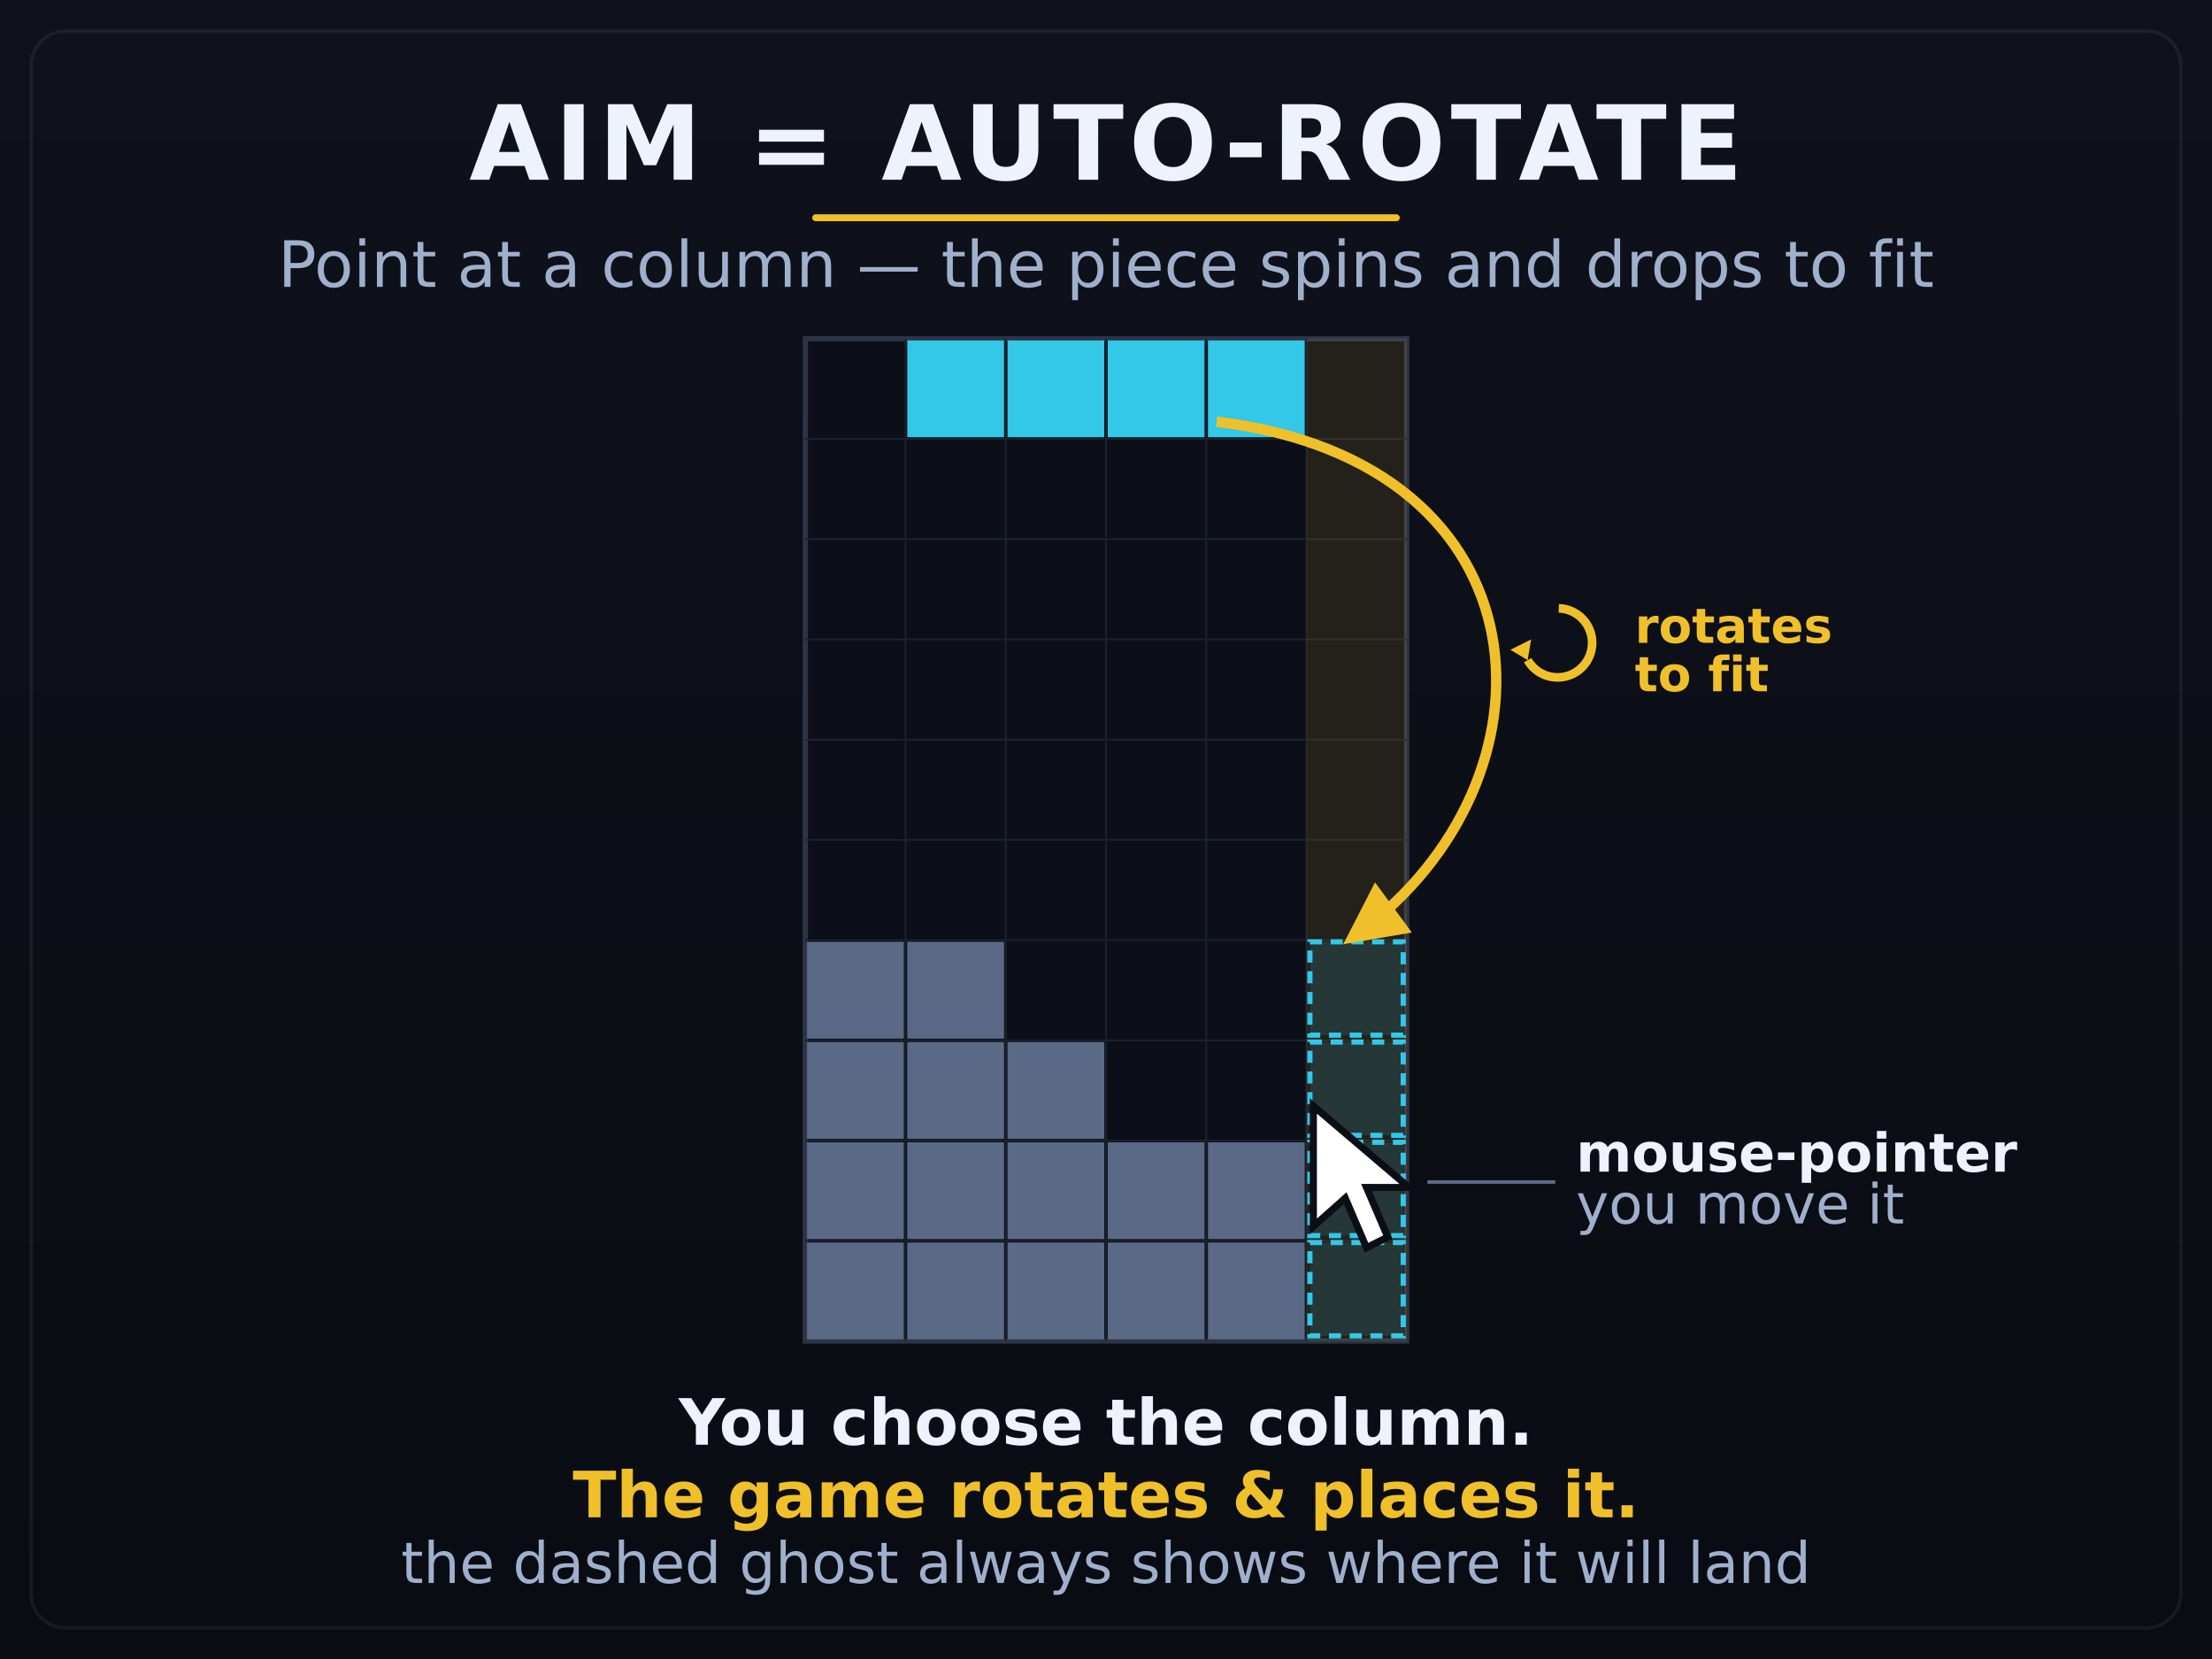
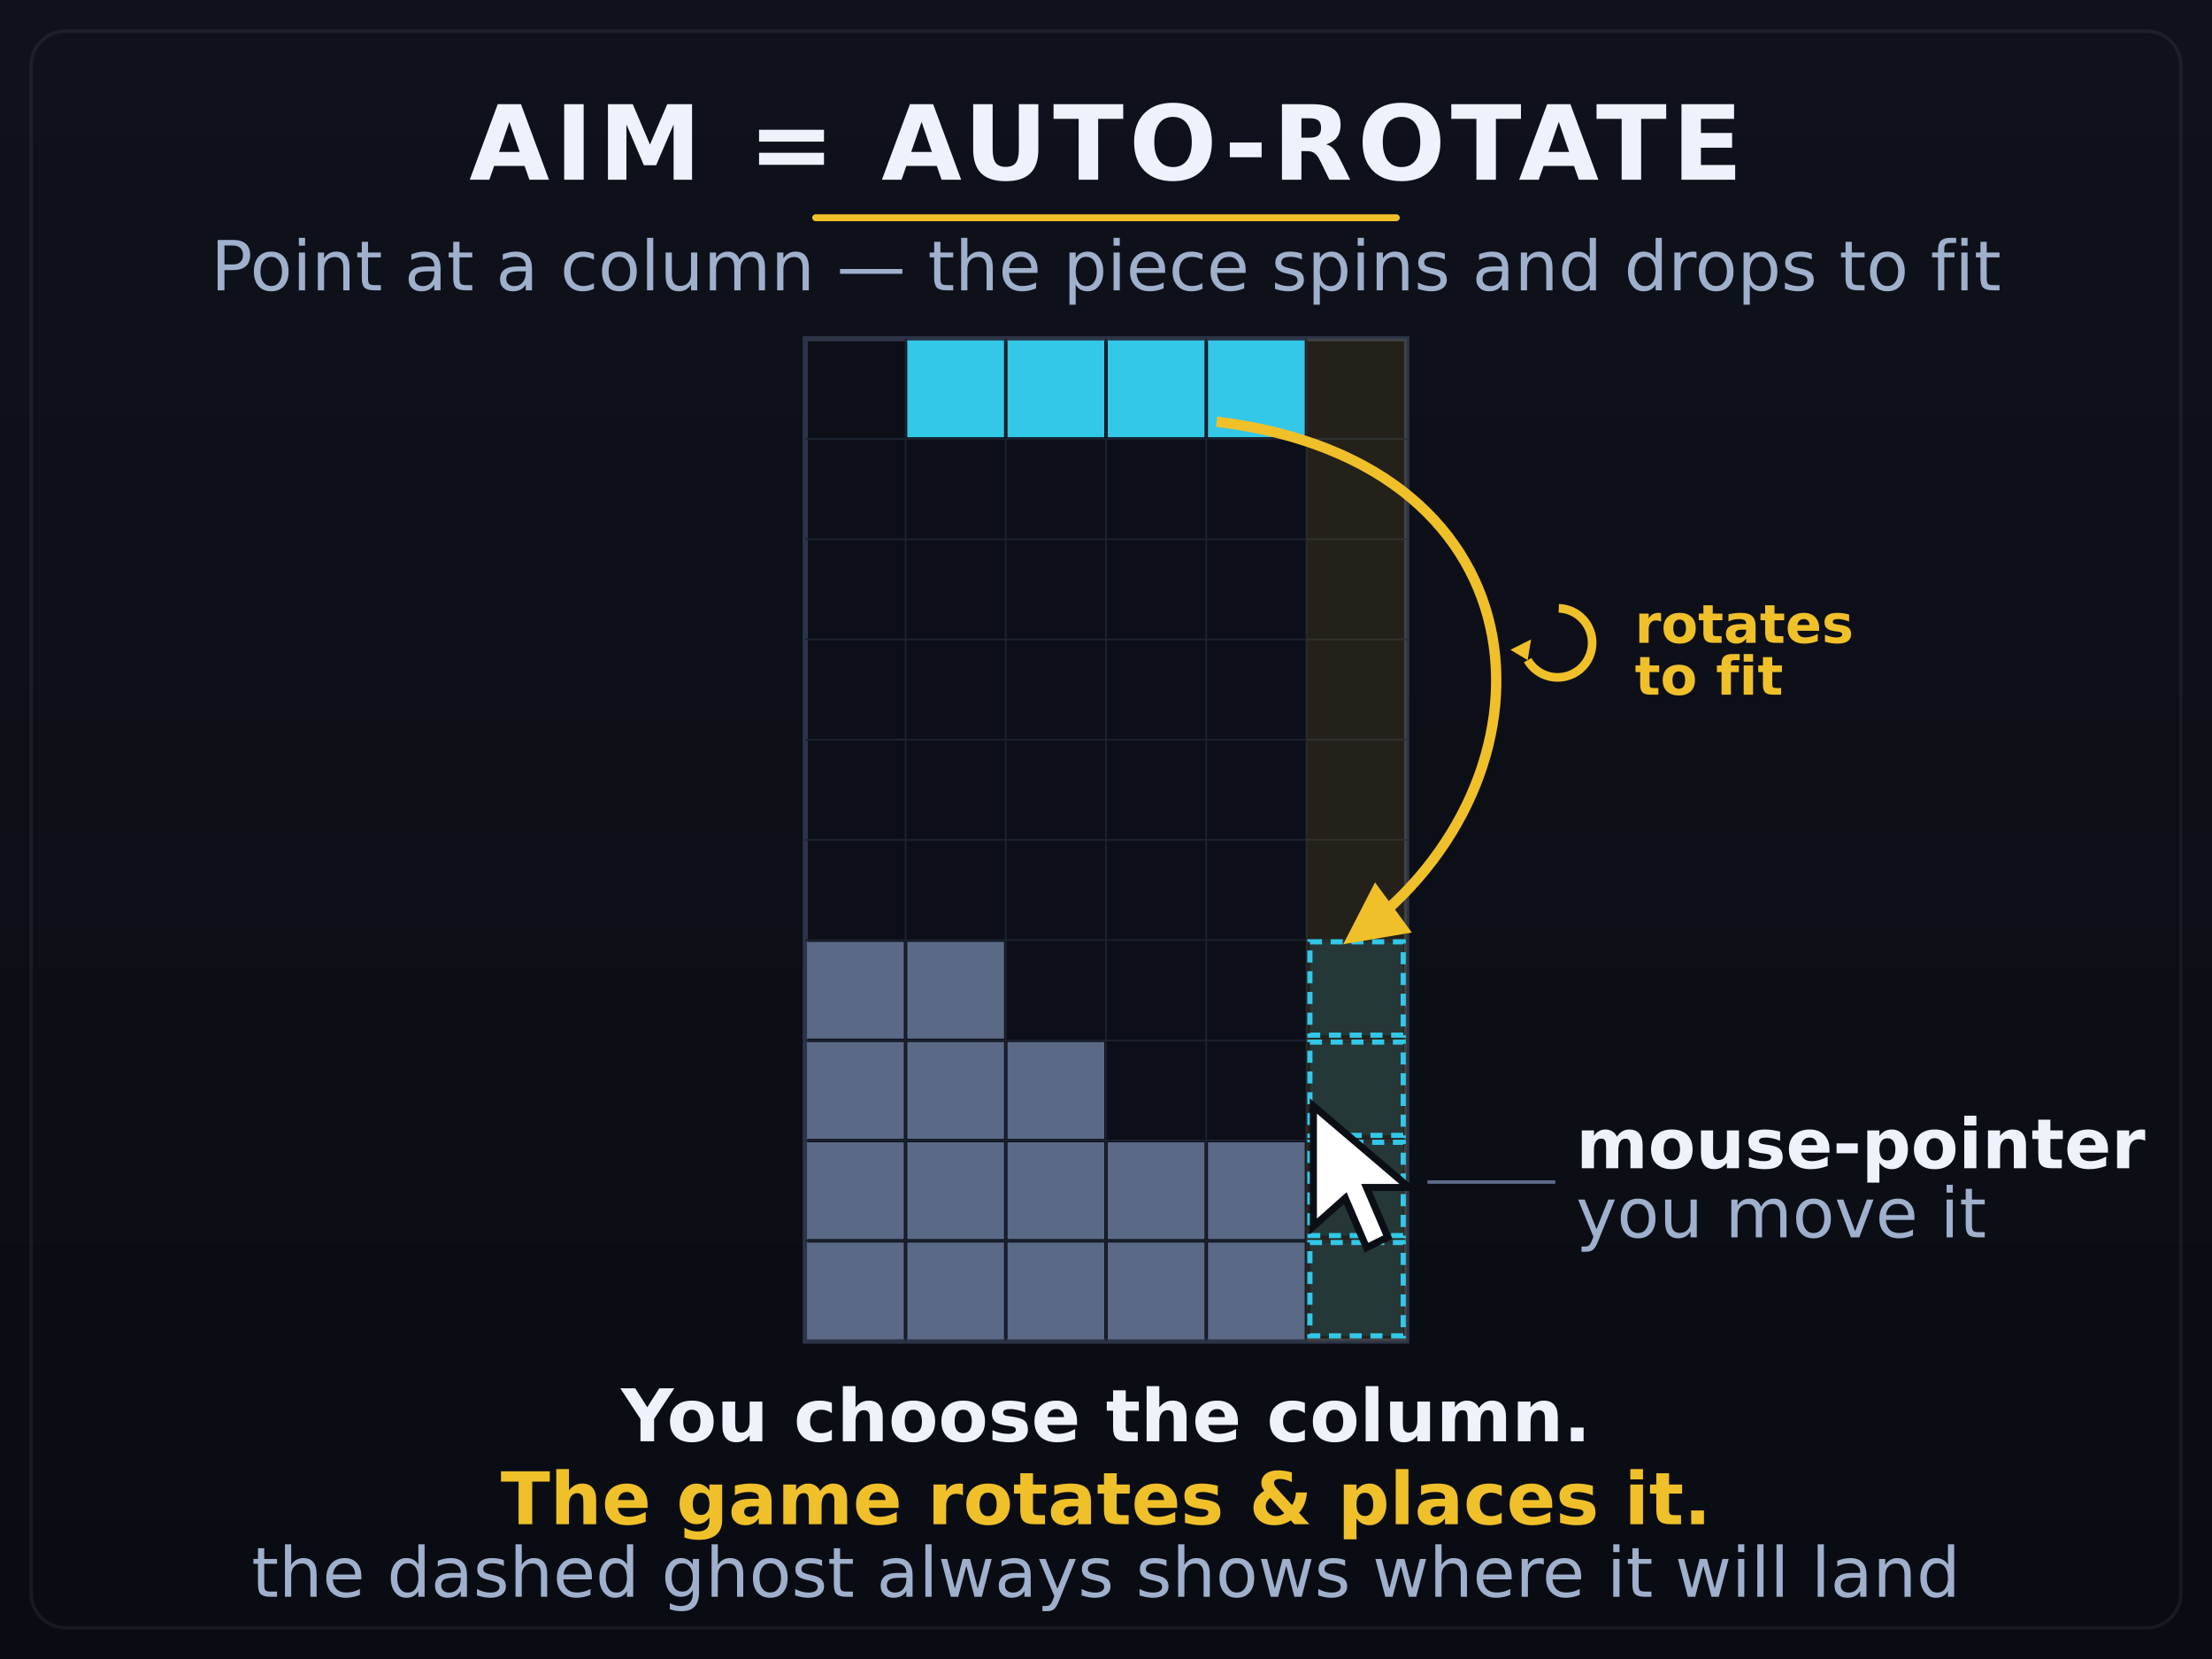
<svg xmlns="http://www.w3.org/2000/svg" width="1280" height="960" viewBox="0 0 1280 960" font-family="DejaVu Sans, 'Liberation Sans', sans-serif">
  <defs>
    <linearGradient id="bg" x1="0" y1="0" x2="0" y2="1">
      <stop offset="0" stop-color="#0f121b" />
      <stop offset="1" stop-color="#0a0c13" />
    </linearGradient>
    <marker id="arrow" viewBox="0 0 10 10" refX="7" refY="5" markerWidth="6" markerHeight="6" orient="auto-start-reverse">
      <path d="M0 0 L10 5 L0 10 z" fill="#f0c02a" />
    </marker>
  </defs>
  <rect width="1280" height="960" fill="url(#bg)" />
  <rect x="18" y="18" width="1244" height="924" rx="20" fill="none" stroke="#ffffff" stroke-opacity="0.06" stroke-width="2" />
  <text x="640" y="104" text-anchor="middle" font-size="60" font-weight="700" fill="#eef2fa" letter-spacing="3">AIM  =  AUTO-ROTATE</text>
  <rect x="470" y="124" width="340" height="4" rx="2" fill="#f0c02a" />
-   <text x="640" y="166" text-anchor="middle" font-size="37" fill="#9fb0cc">Point at a column — the piece spins and drops to fit</text>
+   <text x="640" y="168" text-anchor="middle" font-size="40" fill="#9fb0cc">Point at a column — the piece spins and drops to fit</text>
  <g>
    <rect x="466" y="196" width="348" height="580" fill="#0c0f17" stroke="#2c3547" stroke-width="3" />
    <g stroke="#1b2230" stroke-width="1">
      <line x1="524" y1="196" x2="524" y2="776" />
      <line x1="582" y1="196" x2="582" y2="776" />
      <line x1="640" y1="196" x2="640" y2="776" />
      <line x1="698" y1="196" x2="698" y2="776" />
      <line x1="756" y1="196" x2="756" y2="776" />
      <line x1="466" y1="254" x2="814" y2="254" />
      <line x1="466" y1="312" x2="814" y2="312" />
      <line x1="466" y1="370" x2="814" y2="370" />
      <line x1="466" y1="428" x2="814" y2="428" />
      <line x1="466" y1="486" x2="814" y2="486" />
      <line x1="466" y1="544" x2="814" y2="544" />
      <line x1="466" y1="602" x2="814" y2="602" />
      <line x1="466" y1="660" x2="814" y2="660" />
      <line x1="466" y1="718" x2="814" y2="718" />
    </g>
    <rect x="756" y="196" width="58" height="580" fill="#f0c02a" fill-opacity="0.10" />
    <g>
      <g fill="#5a6a86">
        <rect x="467" y="661" width="56" height="56" />
        <rect x="525" y="661" width="56" height="56" />
        <rect x="583" y="661" width="56" height="56" />
        <rect x="641" y="661" width="56" height="56" />
        <rect x="699" y="661" width="56" height="56" />
        <rect x="467" y="719" width="56" height="56" />
        <rect x="525" y="719" width="56" height="56" />
        <rect x="583" y="719" width="56" height="56" />
        <rect x="641" y="719" width="56" height="56" />
        <rect x="699" y="719" width="56" height="56" />
        <rect x="467" y="603" width="56" height="56" />
        <rect x="525" y="603" width="56" height="56" />
        <rect x="583" y="603" width="56" height="56" />
        <rect x="467" y="545" width="56" height="56" />
        <rect x="525" y="545" width="56" height="56" />
      </g>
    </g>
    <g fill="#33c7e8">
      <rect x="525" y="197" width="56" height="56" />
      <rect x="583" y="197" width="56" height="56" />
      <rect x="641" y="197" width="56" height="56" />
      <rect x="699" y="197" width="56" height="56" />
    </g>
    <g fill="#33c7e8" fill-opacity="0.14" stroke="#33c7e8" stroke-width="3" stroke-dasharray="7 5">
      <rect x="758" y="545" width="54" height="54" />
      <rect x="758" y="603" width="54" height="54" />
      <rect x="758" y="661" width="54" height="54" />
      <rect x="758" y="719" width="54" height="54" />
    </g>
    <path d="M704 244 C 900 268, 906 452, 786 540" fill="none" stroke="#f0c02a" stroke-width="6" marker-end="url(#arrow)" />
    <g transform="translate(902 372)">
      <path d="M0 -20 A 20 20 0 1 1 -18 10" fill="none" stroke="#f0c02a" stroke-width="5" />
      <path d="M-18 10 l -10 -6 l 12 -6 z" fill="#f0c02a" />
    </g>
  </g>
-   <text x="946" y="372" font-size="28" font-weight="700" fill="#f0c02a">rotates</text>
-   <text x="946" y="400" font-size="28" font-weight="700" fill="#f0c02a">to fit</text>
+   <text x="946" y="372" font-size="31" font-weight="700" fill="#f0c02a">rotates</text>
+   <text x="946" y="402" font-size="31" font-weight="700" fill="#f0c02a">to fit</text>
  <g transform="translate(760 640) scale(2.05)">
    <path d="M0 0 L0 34 L9 26 L15 40 L21 37 L15 23 L27 23 Z" fill="#ffffff" stroke="#0b0e15" stroke-width="2" />
  </g>
  <path d="M900 684 L 826 684" stroke="#5c6b86" stroke-width="2" />
-   <text x="912" y="678" font-size="31" font-weight="700" fill="#eef2fa">mouse-pointer</text>
-   <text x="912" y="708" font-size="32" fill="#9fb0cc">you move it</text>
-   <text x="640" y="836" text-anchor="middle" font-size="37" font-weight="700" fill="#eef2fa">You choose the column.</text>
-   <text x="640" y="878" text-anchor="middle" font-size="37" font-weight="700" fill="#f0c02a">The game rotates &amp; places it.</text>
-   <text x="640" y="916" text-anchor="middle" font-size="33" fill="#9fb0cc">the dashed ghost always shows where it will land</text>
+   <text x="912" y="676" font-size="40" font-weight="700" fill="#eef2fa">mouse-pointer</text>
+   <text x="912" y="716" font-size="40" fill="#9fb0cc">you move it</text>
+   <text x="640" y="834" text-anchor="middle" font-size="42" font-weight="700" fill="#eef2fa">You choose the column.</text>
+   <text x="640" y="882" text-anchor="middle" font-size="42" font-weight="700" fill="#f0c02a">The game rotates &amp; places it.</text>
+   <text x="640" y="924" text-anchor="middle" font-size="40" fill="#9fb0cc">the dashed ghost always shows where it will land</text>
</svg>
